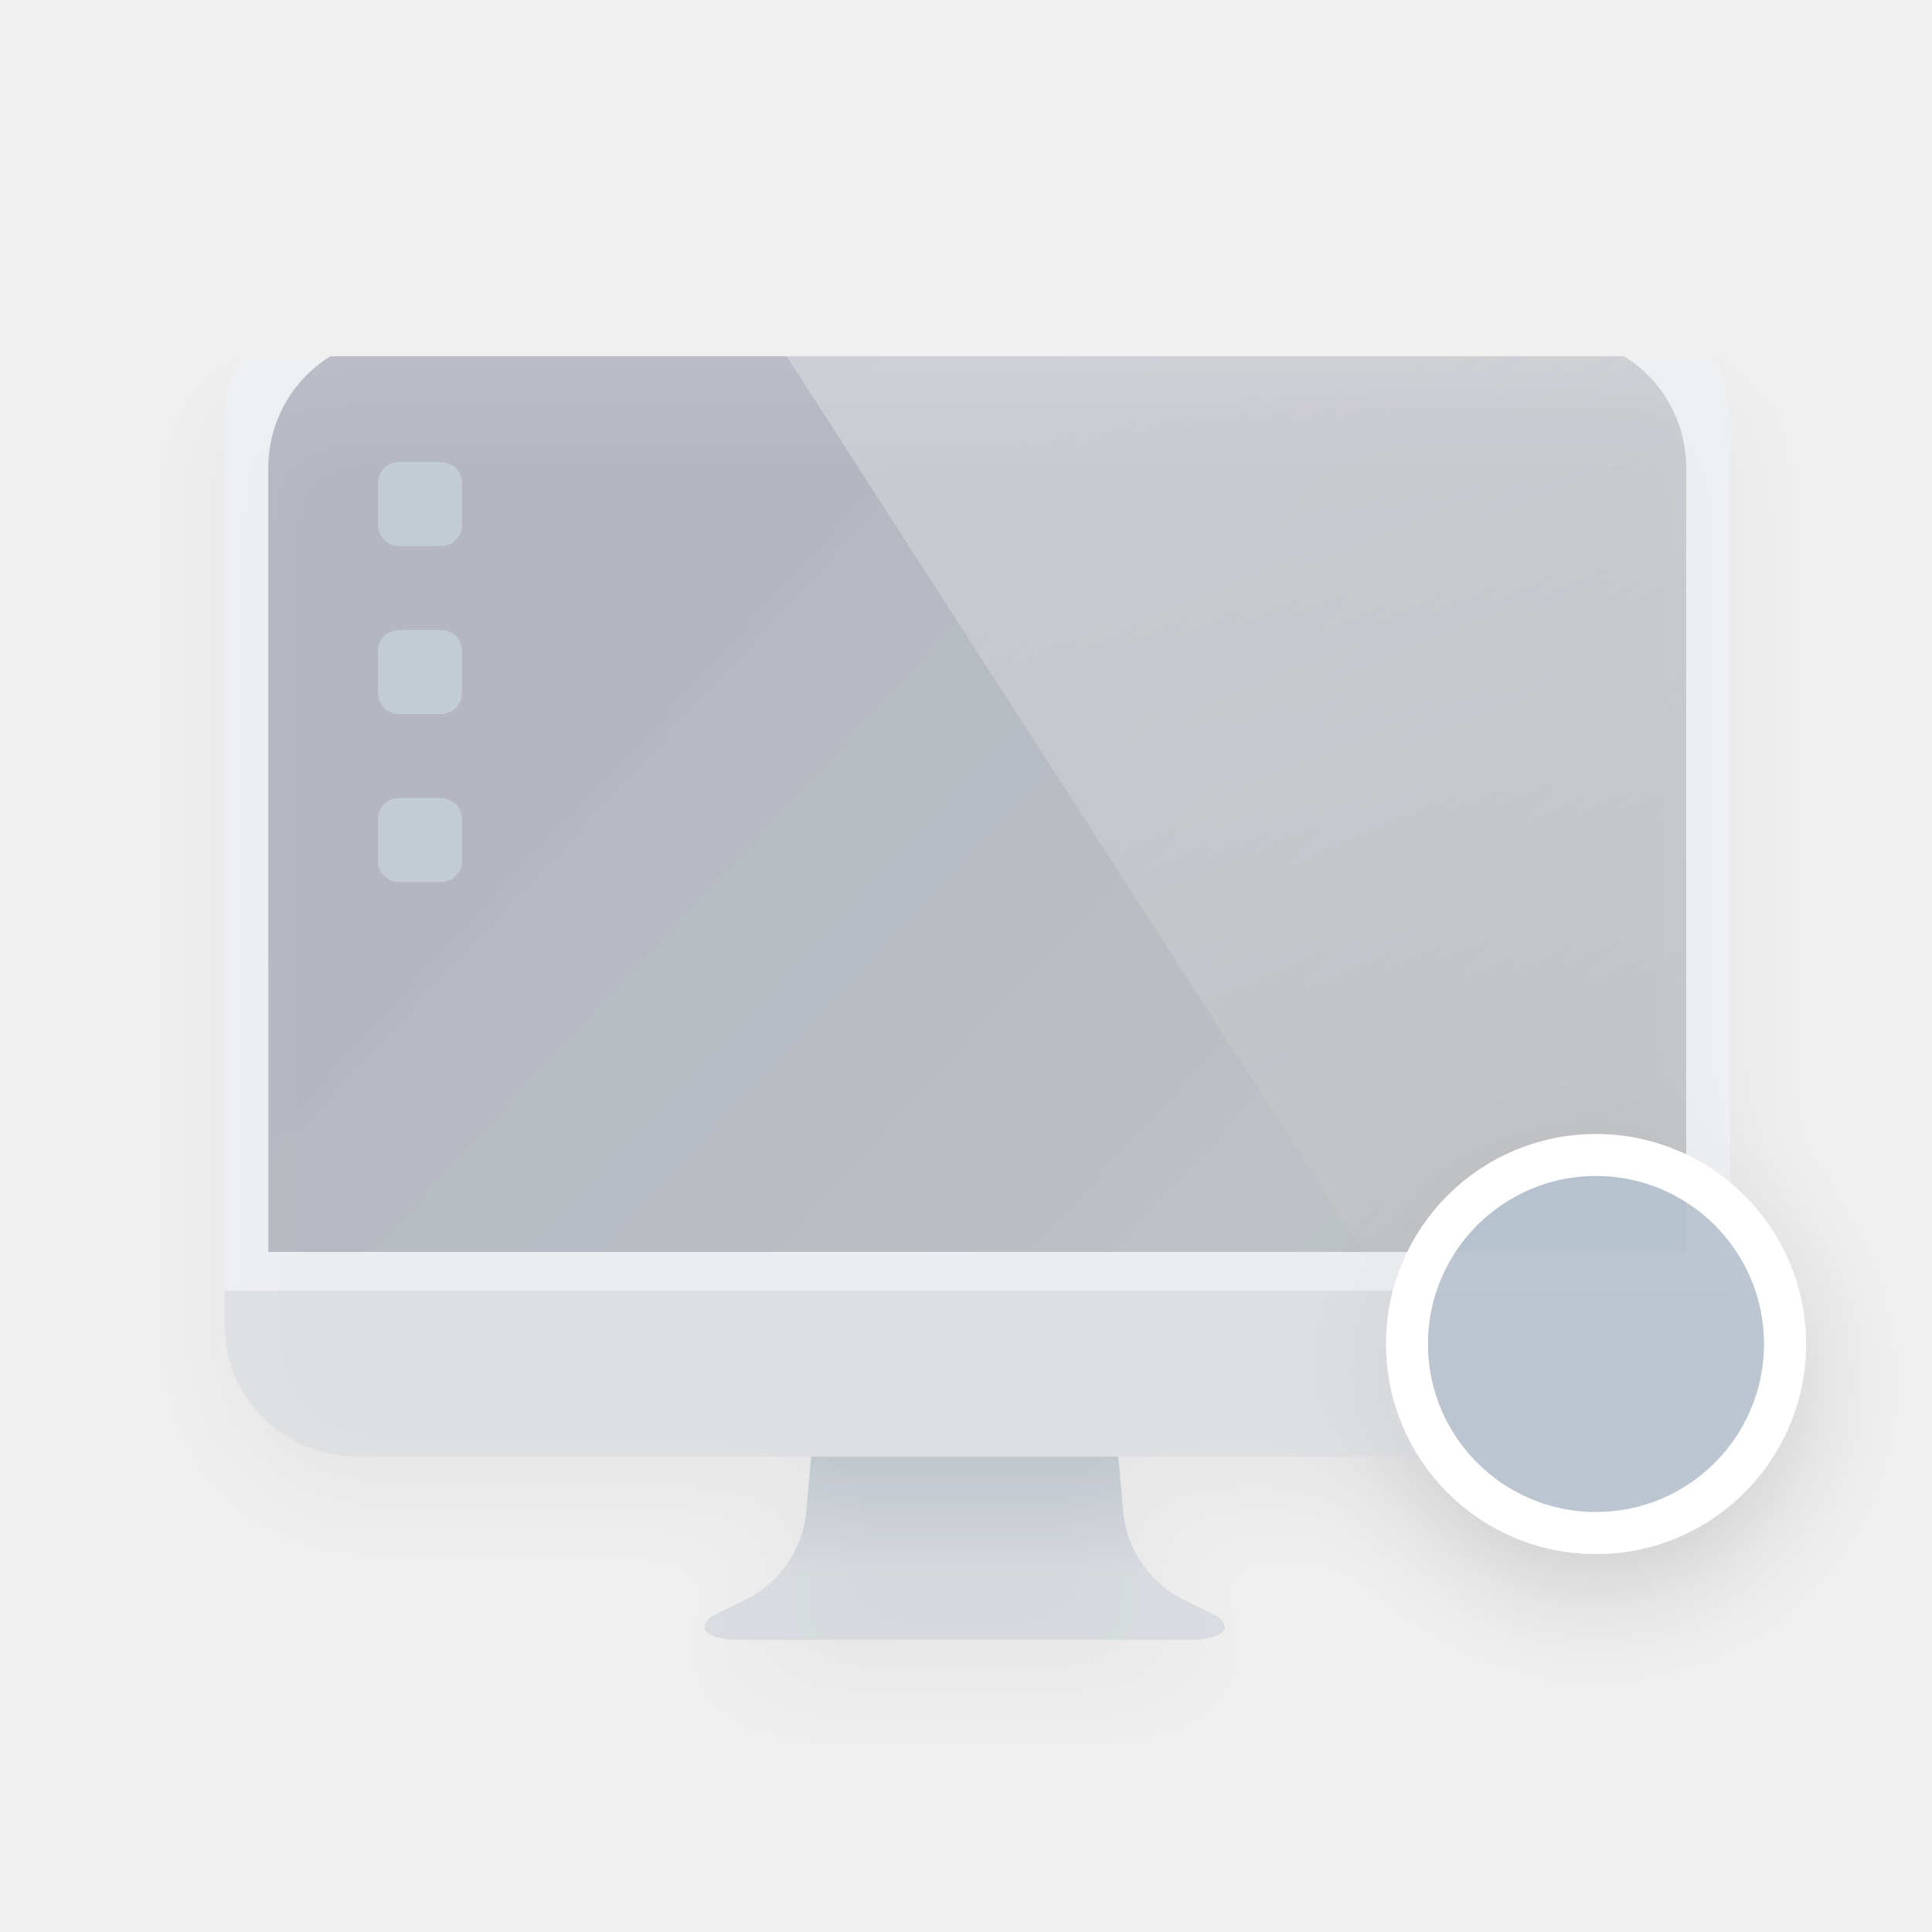
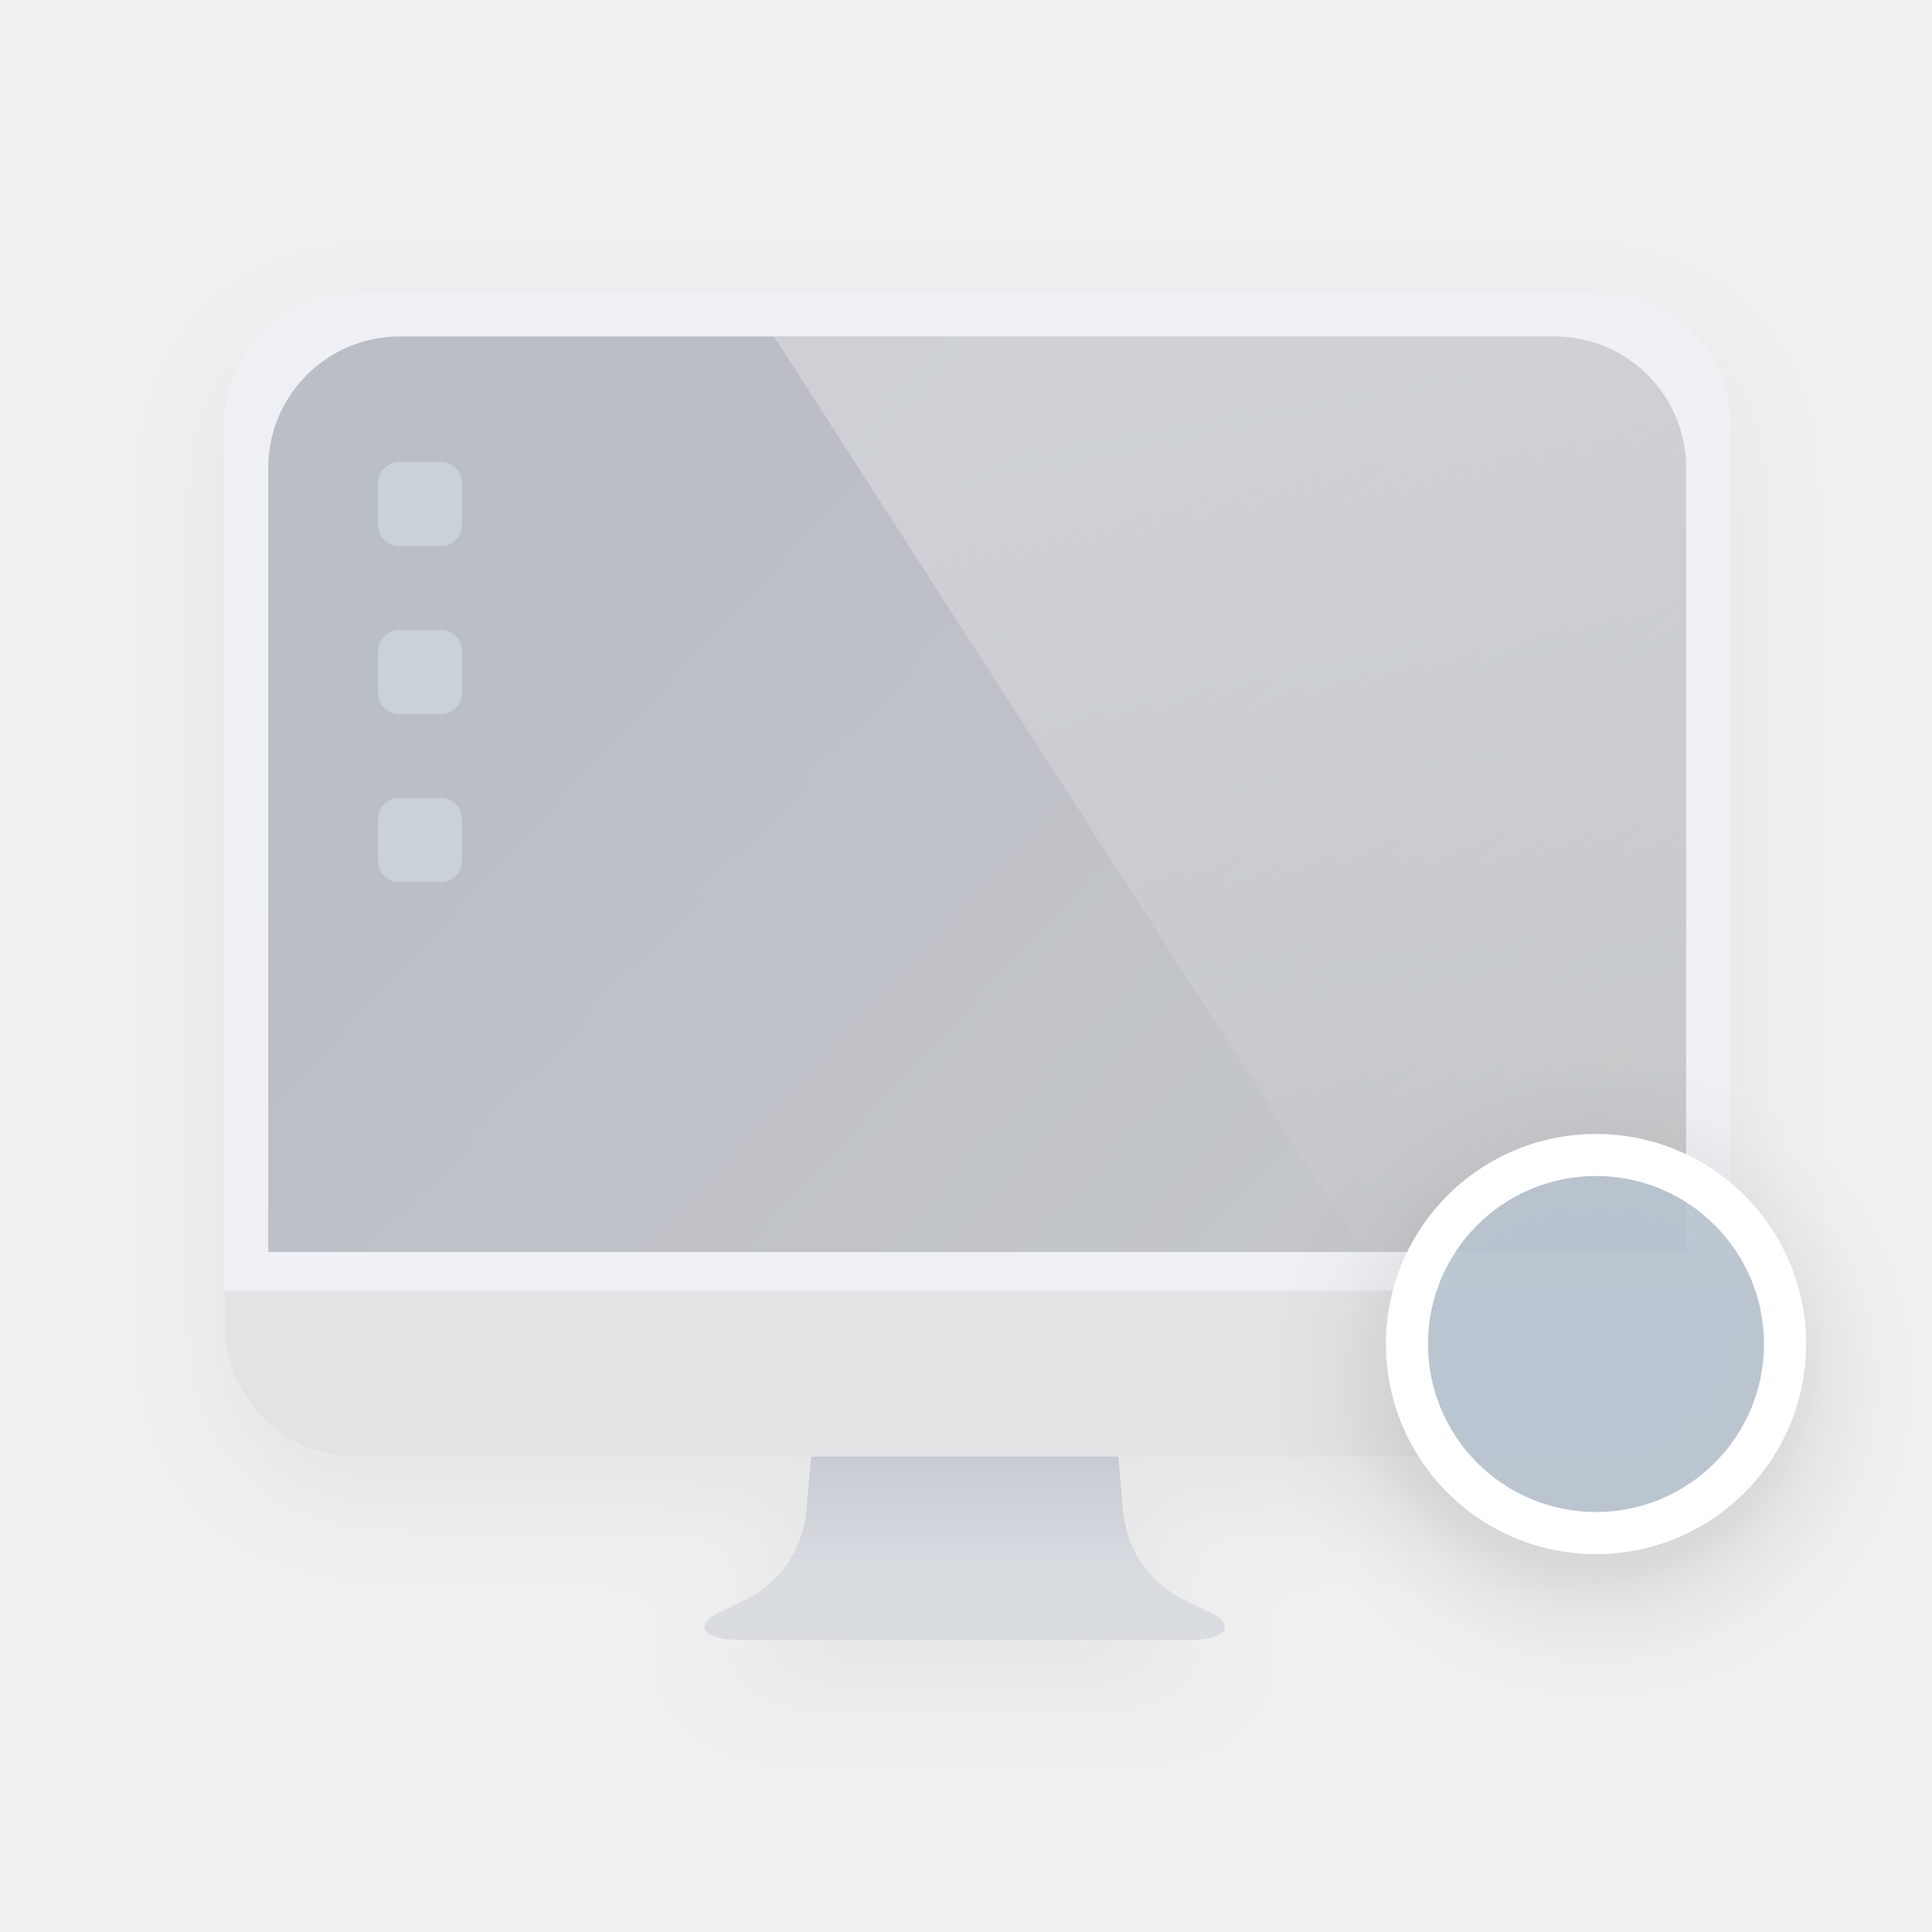
- <svg xmlns="http://www.w3.org/2000/svg" xmlns:xlink="http://www.w3.org/1999/xlink" width="52px" height="52px" viewBox="0 0 52 52" version="1.1">
+ <svg xmlns="http://www.w3.org/2000/svg" width="52px" height="52px" viewBox="0 0 52 52" version="1.1">
  <defs>
-     <filter x="-11.7%" y="4.8%" width="123.5%" height="109.3%" filterUnits="objectBoundingBox" id="filter-1">
+     <filter x="-12.3%" y="-11.0%" width="124.7%" height="127.6%" filterUnits="objectBoundingBox" id="filter-1">
      <feOffset dx="0" dy="1" in="SourceAlpha" result="shadowOffsetOuter1" />
      <feGaussianBlur stdDeviation="1.5" in="shadowOffsetOuter1" result="shadowBlurOuter1" />
      <feColorMatrix values="0 0 0 0 0   0 0 0 0 0   0 0 0 0 0  0 0 0 0.15 0" type="matrix" in="shadowBlurOuter1" result="shadowMatrixOuter1" />
      <feMerge>
        <feMergeNode in="shadowMatrixOuter1" />
        <feMergeNode in="SourceGraphic" />
      </feMerge>
    </filter>
-     <path d="M3.539,0 L36.973,0 C38.927,-2.94254881e-15 40.512,1.584 40.512,3.539 L40.512,27.03 L40.512,27.03 L0,27.03 L0,3.539 C-2.39344843e-16,1.584 1.584,2.1353741e-15 3.539,0 Z" id="path-2" />
-     <linearGradient x1="18.604%" y1="29.155%" x2="121.651%" y2="91.997%" id="linearGradient-4">
+     <linearGradient x1="18.604%" y1="29.155%" x2="121.651%" y2="91.997%" id="linearGradient-2">
      <stop stop-color="#3E4867" offset="0%" />
      <stop stop-color="#6C7376" offset="100%" />
    </linearGradient>
-     <path d="M4.713,1.195 L35.799,1.195 C37.753,1.195 39.337,2.779 39.337,4.733 L39.337,25.836 L39.337,25.836 L1.174,25.836 L1.174,4.733 C1.174,2.779 2.759,1.195 4.713,1.195 Z" id="path-5" />
-     <linearGradient x1="48.491%" y1="0%" x2="89.63%" y2="100%" id="linearGradient-7">
+     <linearGradient x1="48.441%" y1="0%" x2="90.944%" y2="100%" id="linearGradient-3">
      <stop stop-color="#FFFFFF" stop-opacity="0.334" offset="0%" />
      <stop stop-color="#FFFFFF" stop-opacity="0" offset="100%" />
    </linearGradient>
-     <linearGradient x1="50%" y1="0%" x2="50%" y2="65.436%" id="linearGradient-8">
+     <linearGradient x1="50%" y1="0%" x2="50%" y2="65.436%" id="linearGradient-4">
      <stop stop-color="#68778F" offset="0%" />
      <stop stop-color="#A6B0C0" offset="100%" />
    </linearGradient>
+     <filter x="-54.7%" y="-44.9%" width="209.4%" height="209.4%" filterUnits="objectBoundingBox" id="filter-5">
+       <feOffset dx="0" dy="1" in="SourceAlpha" result="shadowOffsetOuter1" />
+       <feGaussianBlur stdDeviation="1.5" in="shadowOffsetOuter1" result="shadowBlurOuter1" />
+       <feColorMatrix values="0 0 0 0 0   0 0 0 0 0   0 0 0 0 0  0 0 0 0.15 0" type="matrix" in="shadowBlurOuter1" result="shadowMatrixOuter1" />
+       <feMerge>
+         <feMergeNode in="shadowMatrixOuter1" />
+         <feMergeNode in="SourceGraphic" />
+       </feMerge>
+     </filter>
  </defs>
-   <g id="新" stroke="none" stroke-width="1" fill="none" fill-rule="evenodd">
-     <g id="跨端协同-切图" transform="translate(-368, -900)">
-       <g id="电脑-已连接" transform="translate(368, 900)">
-         <rect id="矩形" x="0" y="0" width="52" height="52" />
-         <g id="编组" filter="url(#filter-1)" transform="translate(6.0465, 1.814)">
-           <g id="电脑" opacity="0.303">
-             <g id="矩形-+-路径-4-蒙版" transform="translate(0, 6.0465)">
-               <mask id="mask-3" fill="white">
-                 <use xlink:href="#path-2" />
-               </mask>
-               <use id="蒙版" fill="#ECF3FD" xlink:href="#path-2" />
-               <mask id="mask-6" fill="white">
-                 <use xlink:href="#path-5" />
-               </mask>
-               <use id="蒙版" fill="url(#linearGradient-4)" xlink:href="#path-5" />
-               <rect id="矩形" fill="#6E88A3" mask="url(#mask-6)" x="4.127" y="4.574" width="2.261" height="2.261" rx="0.565" />
-               <rect id="矩形" fill="#6E88A3" mask="url(#mask-6)" x="4.127" y="9.096" width="2.261" height="2.261" rx="0.565" />
-               <rect id="矩形" fill="#6E88A3" mask="url(#mask-6)" x="4.127" y="13.618" width="2.261" height="2.261" rx="0.565" />
-               <polygon id="路径-4" fill="url(#linearGradient-7)" mask="url(#mask-6)" points="14.013 0 31.422 27.03 40.512 27.03 40.512 0" />
-             </g>
-             <path d="M0,32.923 L40.512,32.923 L40.512,33.853 C40.512,35.807 38.927,37.391 36.973,37.391 L3.539,37.391 C1.584,37.391 1.57161247e-15,35.807 0,33.853 L0,32.923 L0,32.923 Z" id="矩形" fill="#C1C5CB" />
-             <path d="M13.902,42.326 C13.498,42.327 13.208,42.271 13.032,42.155 C12.864,42.046 12.88,41.9 13.077,41.718 L13.112,41.687 L14.016,41.244 C14.942,40.79 15.563,39.886 15.655,38.859 L15.786,37.391 L15.786,37.391 L24.052,37.391 L24.183,38.859 C24.275,39.886 24.897,40.79 25.822,41.244 L26.726,41.687 L26.726,41.687 C26.956,41.884 26.983,42.04 26.807,42.155 C26.642,42.263 26.379,42.32 26.016,42.325 L13.902,42.326 Z" id="路径" fill="url(#linearGradient-8)" />
-           </g>
-           <g id="DTK/Button/Action/List_Add_normal" transform="translate(31.2578, 28.7078)" fill="#B8C3CF" fill-opacity="0.901" fill-rule="nonzero" stroke="#FFFFFF" stroke-width="1.13">
-             <g id="list_add_normal">
-               <rect id="Rectangle-9" x="0.565" y="0.565" width="10.174" height="10.174" rx="5.087" />
-             </g>
-           </g>
+   <g id="电脑-离线" stroke="none" stroke-width="1" fill="none" fill-rule="evenodd">
+     <g id="编组-3">
+       <rect id="矩形" x="0" y="0" width="52" height="52" />
+       <g id="编组-2" filter="url(#filter-1)" transform="translate(6.0465, 7.8605)" opacity="0.3">
+         <g id="编组">
+           <path d="M3.539,0 L36.973,0 C38.927,0 40.512,1.584 40.512,3.539 L40.512,27.03 L40.512,27.03 L0,27.03 L0,3.539 C0,1.584 1.584,0 3.539,0 Z" id="path-2" fill="#ECF3FD" fill-rule="nonzero" />
+           <path d="M4.713,1.195 L35.799,1.195 C37.753,1.195 39.337,2.779 39.337,4.733 L39.337,25.836 L39.337,25.836 L1.174,25.836 L1.174,4.733 C1.174,2.779 2.759,1.195 4.713,1.195 Z" id="path-5" fill="url(#linearGradient-2)" fill-rule="nonzero" />
+           <path d="M4.713,1.195 L35.799,1.195 C37.753,1.195 39.337,2.779 39.337,4.733 L39.337,25.836 L39.337,25.836 L1.174,25.836 L1.174,4.733 C1.174,2.779 2.759,1.195 4.713,1.195 Z" id="path-5" />
+           <rect id="矩形" fill="#6E88A3" fill-rule="nonzero" x="4.127" y="4.574" width="2.261" height="2.261" rx="0.565" />
+           <path d="M4.713,1.195 L35.799,1.195 C37.753,1.195 39.337,2.779 39.337,4.733 L39.337,25.836 L39.337,25.836 L1.174,25.836 L1.174,4.733 C1.174,2.779 2.759,1.195 4.713,1.195 Z" id="path-5" />
+           <rect id="矩形" fill="#6E88A3" fill-rule="nonzero" x="4.127" y="9.096" width="2.261" height="2.261" rx="0.565" />
+           <path d="M4.713,1.195 L35.799,1.195 C37.753,1.195 39.337,2.779 39.337,4.733 L39.337,25.836 L39.337,25.836 L1.174,25.836 L1.174,4.733 C1.174,2.779 2.759,1.195 4.713,1.195 Z" id="path-5" />
+           <rect id="矩形" fill="#6E88A3" fill-rule="nonzero" x="4.127" y="13.618" width="2.261" height="2.261" rx="0.565" />
+           <path d="M4.713,1.195 L35.799,1.195 C37.753,1.195 39.337,2.779 39.337,4.733 L39.337,25.836 L39.337,25.836 L1.174,25.836 L1.174,4.733 C1.174,2.779 2.759,1.195 4.713,1.195 Z" id="path-5" />
+           <path d="M36.207,1.194 C37.936,1.194 39.337,2.596 39.337,4.325 L39.337,25.836 L30.651,25.835 L14.783,1.194 L36.207,1.194 Z" id="形状结合" fill="url(#linearGradient-3)" />
+           <path d="M0,26.877 L40.512,26.877 L40.512,27.806 C40.512,29.761 38.927,31.345 36.973,31.345 L3.539,31.345 C1.584,31.345 0,29.761 0,27.806 L0,26.877 L0,26.877 Z" id="矩形" fill="#C1C5CB" fill-rule="nonzero" />
+           <path d="M13.902,36.279 C13.498,36.281 13.208,36.224 13.032,36.109 C12.864,36 12.88,35.854 13.077,35.671 L13.112,35.641 L14.016,35.197 C14.942,34.743 15.563,33.839 15.655,32.813 L15.786,31.345 L15.786,31.345 L24.052,31.345 L24.183,32.813 C24.275,33.839 24.897,34.743 25.822,35.197 L26.726,35.641 L26.726,35.641 C26.956,35.838 26.983,35.994 26.807,36.109 C26.642,36.216 26.379,36.273 26.016,36.279 L13.902,36.279 Z" id="路径" fill="url(#linearGradient-4)" fill-rule="nonzero" />
        </g>
      </g>
+       <g id="DTK/Button/Action/List_Add_normal" filter="url(#filter-5)" transform="translate(37.8695, 31.087)" fill-rule="nonzero">
+         <g id="list_add_normal">
+           <rect id="Rectangle-9" fill-opacity="0.901" fill="#B8C3CF" x="0" y="0" width="10.174" height="10.174" rx="5.087" />
+           <path d="M5.087,-0.565 C8.209,-0.565 10.739,1.965 10.739,5.087 C10.739,8.209 8.209,10.739 5.087,10.739 C1.965,10.739 -0.565,8.209 -0.565,5.087 C-0.565,1.965 1.965,-0.565 5.087,-0.565 Z M5.087,0.565 C2.59,0.565 0.565,2.59 0.565,5.087 C0.565,7.584 2.59,9.609 5.087,9.609 C7.584,9.609 9.609,7.584 9.609,5.087 C9.609,2.59 7.584,0.565 5.087,0.565 Z" id="Rectangle-9" fill="#FFFFFF" />
+         </g>
+       </g>
+       <rect id="矩形" x="0" y="0" width="52" height="52" />
    </g>
  </g>
</svg>
